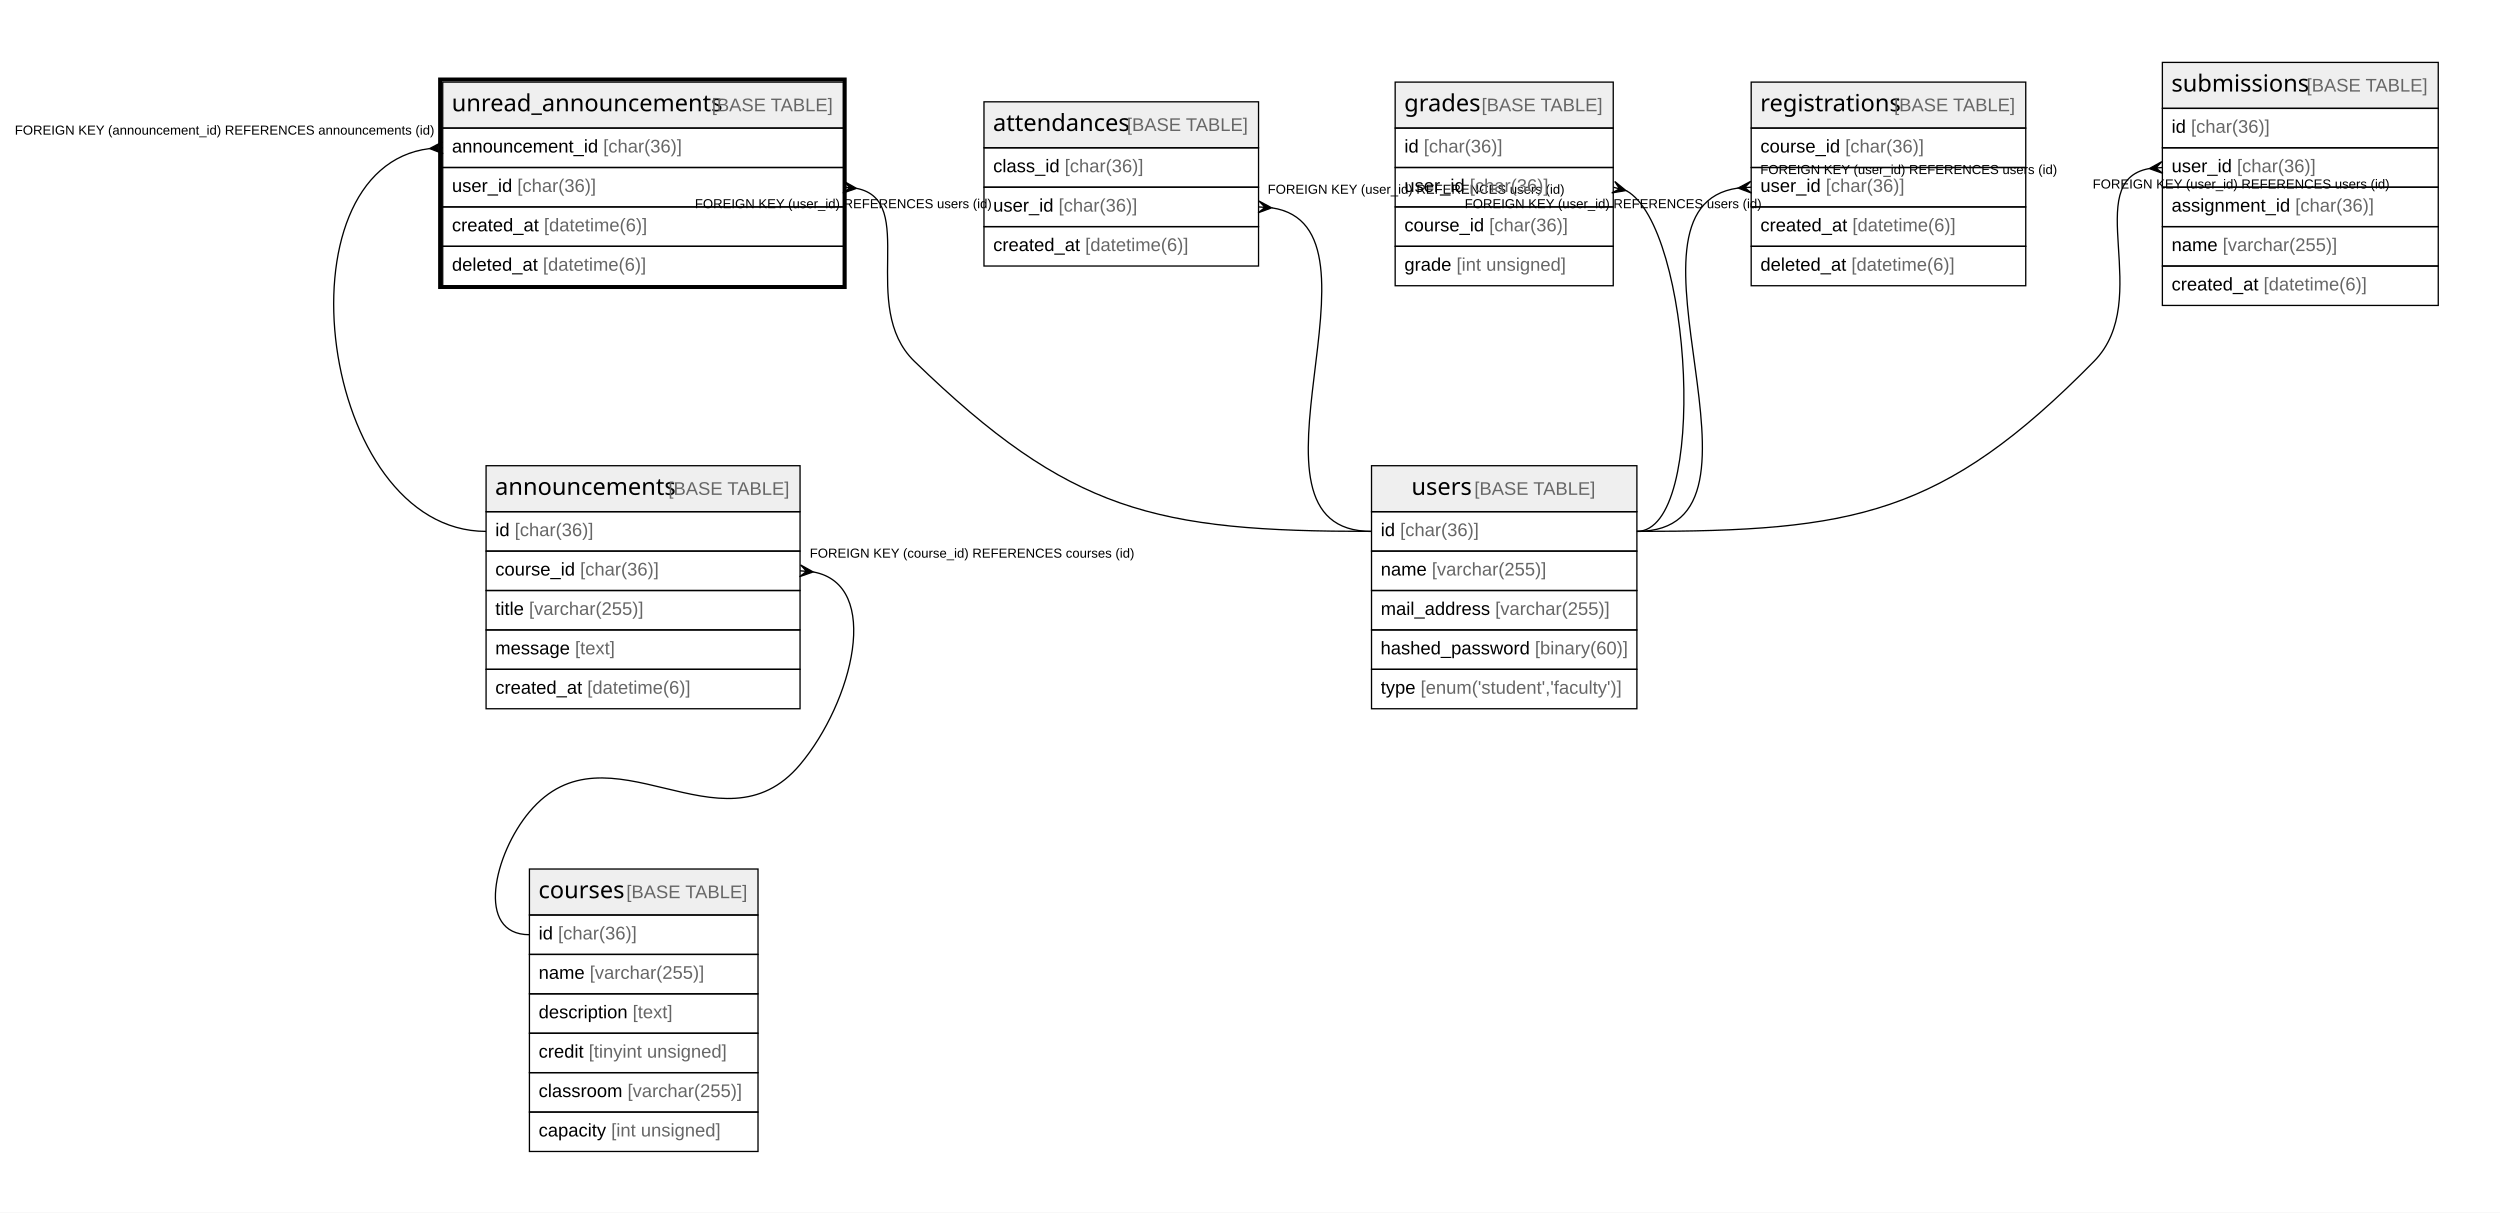
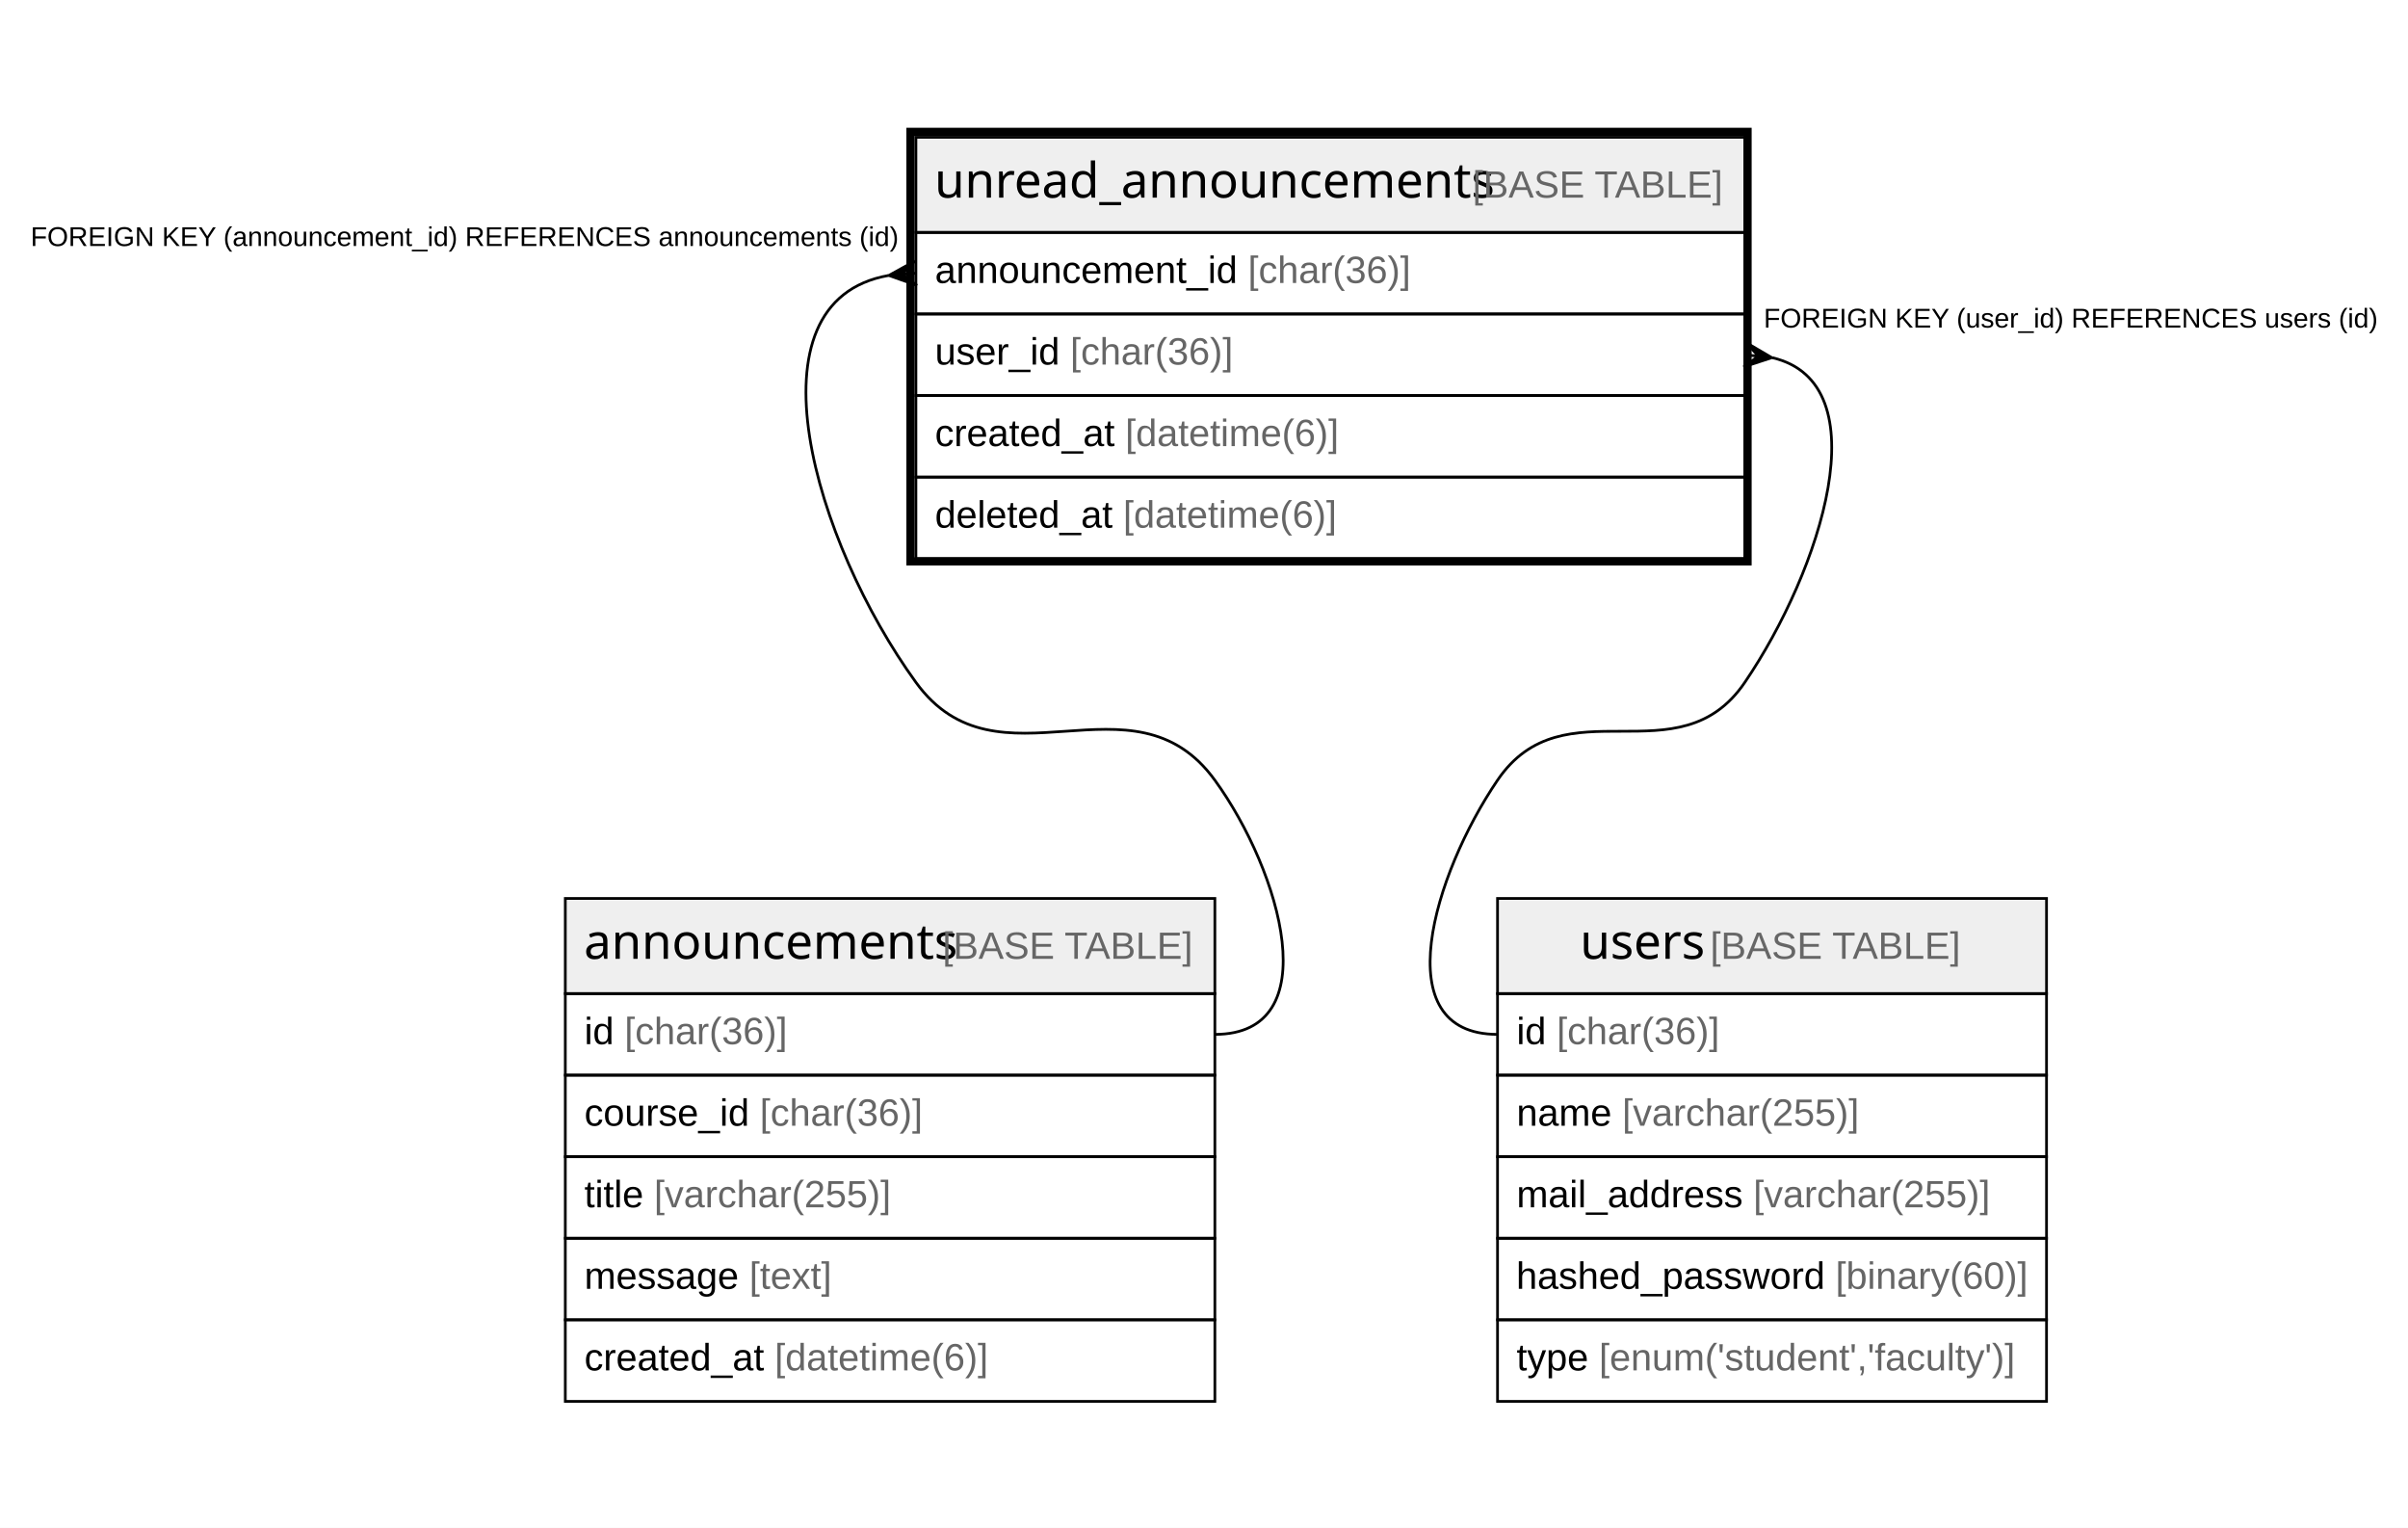
- <svg xmlns="http://www.w3.org/2000/svg" width="1903pt" height="923pt" viewBox="0.00 0.00 1903.00 923.00">
-   <g id="graph0" class="graph" transform="scale(1 1) rotate(0) translate(4 919)">
-     <polygon fill="#ffffff" stroke="transparent" points="-4,4 -4,-919 1899,-919 1899,4 -4,4" />
+ <svg xmlns="http://www.w3.org/2000/svg" width="886pt" height="562pt" viewBox="0.00 0.00 886.00 562.00">
+   <g id="graph0" class="graph" transform="scale(1 1) rotate(0) translate(4 558)">
+     <polygon fill="#ffffff" stroke="transparent" points="-4,4 -4,-558 882,-558 882,4 -4,4" />
    <g id="node1" class="node">
-       <polygon fill="#efefef" stroke="transparent" points="333,-821.5 333,-856.5 638,-856.5 638,-821.5 333,-821.5" />
-       <polygon fill="none" stroke="#000000" points="333,-821.5 333,-856.5 638,-856.5 638,-821.5 333,-821.5" />
-       <text text-anchor="start" x="339.833" y="-834.3" font-family="Arial Bold" font-size="18.00" fill="#000000">unread_announcements</text>
-       <text text-anchor="start" x="533.913" y="-834.3" font-family="Arial" font-size="14.00" fill="#000000"> </text>
-       <text text-anchor="start" x="537.803" y="-834.3" font-family="Arial" font-size="14.00" fill="#666666">[BASE TABLE]</text>
-       <polygon fill="none" stroke="#000000" points="333,-791.5 333,-821.5 638,-821.5 638,-791.5 333,-791.5" />
-       <text text-anchor="start" x="340" y="-802.9" font-family="Arial" font-size="14.00" fill="#000000">announcement_id </text>
-       <text text-anchor="start" x="455.157" y="-802.9" font-family="Arial" font-size="14.00" fill="#666666">[char(36)]</text>
-       <polygon fill="none" stroke="#000000" points="333,-761.5 333,-791.5 638,-791.5 638,-761.5 333,-761.5" />
-       <text text-anchor="start" x="340" y="-772.9" font-family="Arial" font-size="14.00" fill="#000000">user_id </text>
-       <text text-anchor="start" x="389.788" y="-772.9" font-family="Arial" font-size="14.00" fill="#666666">[char(36)]</text>
-       <polygon fill="none" stroke="#000000" points="333,-731.5 333,-761.5 638,-761.5 638,-731.5 333,-731.5" />
-       <text text-anchor="start" x="340" y="-742.9" font-family="Arial" font-size="14.00" fill="#000000">created_at </text>
-       <text text-anchor="start" x="410.028" y="-742.9" font-family="Arial" font-size="14.00" fill="#666666">[datetime(6)]</text>
-       <polygon fill="none" stroke="#000000" points="333,-701.5 333,-731.5 638,-731.5 638,-701.5 333,-701.5" />
-       <text text-anchor="start" x="340" y="-712.9" font-family="Arial" font-size="14.00" fill="#000000">deleted_at </text>
-       <text text-anchor="start" x="409.257" y="-712.9" font-family="Arial" font-size="14.00" fill="#666666">[datetime(6)]</text>
-       <polygon fill="none" stroke="#000000" stroke-width="3" points="331,-700.5 331,-858.5 639,-858.5 639,-700.5 331,-700.5" />
+       <polygon fill="#efefef" stroke="transparent" points="333,-472.5 333,-507.5 638,-507.5 638,-472.5 333,-472.5" />
+       <polygon fill="none" stroke="#000000" points="333,-472.5 333,-507.5 638,-507.5 638,-472.5 333,-472.5" />
+       <text text-anchor="start" x="339.833" y="-485.3" font-family="Arial Bold" font-size="18.00" fill="#000000">unread_announcements</text>
+       <text text-anchor="start" x="533.913" y="-485.3" font-family="Arial" font-size="14.00" fill="#000000"> </text>
+       <text text-anchor="start" x="537.803" y="-485.3" font-family="Arial" font-size="14.00" fill="#666666">[BASE TABLE]</text>
+       <polygon fill="none" stroke="#000000" points="333,-442.5 333,-472.5 638,-472.5 638,-442.5 333,-442.5" />
+       <text text-anchor="start" x="340" y="-453.9" font-family="Arial" font-size="14.00" fill="#000000">announcement_id </text>
+       <text text-anchor="start" x="455.157" y="-453.9" font-family="Arial" font-size="14.00" fill="#666666">[char(36)]</text>
+       <polygon fill="none" stroke="#000000" points="333,-412.5 333,-442.5 638,-442.5 638,-412.5 333,-412.5" />
+       <text text-anchor="start" x="340" y="-423.9" font-family="Arial" font-size="14.00" fill="#000000">user_id </text>
+       <text text-anchor="start" x="389.788" y="-423.9" font-family="Arial" font-size="14.00" fill="#666666">[char(36)]</text>
+       <polygon fill="none" stroke="#000000" points="333,-382.5 333,-412.5 638,-412.5 638,-382.5 333,-382.5" />
+       <text text-anchor="start" x="340" y="-393.9" font-family="Arial" font-size="14.00" fill="#000000">created_at </text>
+       <text text-anchor="start" x="410.028" y="-393.9" font-family="Arial" font-size="14.00" fill="#666666">[datetime(6)]</text>
+       <polygon fill="none" stroke="#000000" points="333,-352.5 333,-382.5 638,-382.5 638,-352.5 333,-352.5" />
+       <text text-anchor="start" x="340" y="-363.9" font-family="Arial" font-size="14.00" fill="#000000">deleted_at </text>
+       <text text-anchor="start" x="409.257" y="-363.9" font-family="Arial" font-size="14.00" fill="#666666">[datetime(6)]</text>
+       <polygon fill="none" stroke="#000000" stroke-width="3" points="331,-351.5 331,-509.5 639,-509.5 639,-351.5 331,-351.5" />
    </g>
    <g id="node2" class="node">
-       <polygon fill="#efefef" stroke="transparent" points="366,-529.5 366,-564.5 605,-564.5 605,-529.5 366,-529.5" />
-       <polygon fill="none" stroke="#000000" points="366,-529.5 366,-564.5 605,-564.5 605,-529.5 366,-529.5" />
-       <text text-anchor="start" x="372.848" y="-542.3" font-family="Arial Bold" font-size="18.00" fill="#000000">announcements</text>
-       <text text-anchor="start" x="500.898" y="-542.3" font-family="Arial" font-size="14.00" fill="#000000"> </text>
-       <text text-anchor="start" x="504.789" y="-542.3" font-family="Arial" font-size="14.00" fill="#666666">[BASE TABLE]</text>
-       <polygon fill="none" stroke="#000000" points="366,-499.5 366,-529.5 605,-529.5 605,-499.5 366,-499.5" />
-       <text text-anchor="start" x="373" y="-510.9" font-family="Arial" font-size="14.00" fill="#000000">id </text>
-       <text text-anchor="start" x="387.78" y="-510.9" font-family="Arial" font-size="14.00" fill="#666666">[char(36)]</text>
-       <polygon fill="none" stroke="#000000" points="366,-469.5 366,-499.5 605,-499.5 605,-469.5 366,-469.5" />
-       <text text-anchor="start" x="373" y="-480.9" font-family="Arial" font-size="14.00" fill="#000000">course_id </text>
-       <text text-anchor="start" x="437.571" y="-480.9" font-family="Arial" font-size="14.00" fill="#666666">[char(36)]</text>
-       <polygon fill="none" stroke="#000000" points="366,-439.5 366,-469.5 605,-469.5 605,-439.5 366,-439.5" />
-       <text text-anchor="start" x="373" y="-450.9" font-family="Arial" font-size="14.00" fill="#000000">title </text>
-       <text text-anchor="start" x="398.668" y="-450.9" font-family="Arial" font-size="14.00" fill="#666666">[varchar(255)]</text>
-       <polygon fill="none" stroke="#000000" points="366,-409.5 366,-439.5 605,-439.5 605,-409.5 366,-409.5" />
-       <text text-anchor="start" x="373" y="-420.9" font-family="Arial" font-size="14.00" fill="#000000">message </text>
-       <text text-anchor="start" x="433.682" y="-420.9" font-family="Arial" font-size="14.00" fill="#666666">[text]</text>
-       <polygon fill="none" stroke="#000000" points="366,-379.5 366,-409.5 605,-409.5 605,-379.5 366,-379.5" />
-       <text text-anchor="start" x="373" y="-390.9" font-family="Arial" font-size="14.00" fill="#000000">created_at </text>
-       <text text-anchor="start" x="443.028" y="-390.9" font-family="Arial" font-size="14.00" fill="#666666">[datetime(6)]</text>
+       <polygon fill="#efefef" stroke="transparent" points="204,-192.5 204,-227.5 443,-227.5 443,-192.5 204,-192.5" />
+       <polygon fill="none" stroke="#000000" points="204,-192.5 204,-227.5 443,-227.5 443,-192.5 204,-192.5" />
+       <text text-anchor="start" x="210.848" y="-205.3" font-family="Arial Bold" font-size="18.00" fill="#000000">announcements</text>
+       <text text-anchor="start" x="338.898" y="-205.3" font-family="Arial" font-size="14.00" fill="#000000"> </text>
+       <text text-anchor="start" x="342.789" y="-205.3" font-family="Arial" font-size="14.00" fill="#666666">[BASE TABLE]</text>
+       <polygon fill="none" stroke="#000000" points="204,-162.5 204,-192.5 443,-192.5 443,-162.5 204,-162.5" />
+       <text text-anchor="start" x="211" y="-173.9" font-family="Arial" font-size="14.00" fill="#000000">id </text>
+       <text text-anchor="start" x="225.78" y="-173.9" font-family="Arial" font-size="14.00" fill="#666666">[char(36)]</text>
+       <polygon fill="none" stroke="#000000" points="204,-132.5 204,-162.5 443,-162.5 443,-132.5 204,-132.5" />
+       <text text-anchor="start" x="211" y="-143.9" font-family="Arial" font-size="14.00" fill="#000000">course_id </text>
+       <text text-anchor="start" x="275.571" y="-143.9" font-family="Arial" font-size="14.00" fill="#666666">[char(36)]</text>
+       <polygon fill="none" stroke="#000000" points="204,-102.5 204,-132.5 443,-132.5 443,-102.5 204,-102.5" />
+       <text text-anchor="start" x="211" y="-113.9" font-family="Arial" font-size="14.00" fill="#000000">title </text>
+       <text text-anchor="start" x="236.668" y="-113.9" font-family="Arial" font-size="14.00" fill="#666666">[varchar(255)]</text>
+       <polygon fill="none" stroke="#000000" points="204,-72.5 204,-102.5 443,-102.5 443,-72.5 204,-72.5" />
+       <text text-anchor="start" x="211" y="-83.9" font-family="Arial" font-size="14.00" fill="#000000">message </text>
+       <text text-anchor="start" x="271.682" y="-83.9" font-family="Arial" font-size="14.00" fill="#666666">[text]</text>
+       <polygon fill="none" stroke="#000000" points="204,-42.5 204,-72.5 443,-72.5 443,-42.5 204,-42.5" />
+       <text text-anchor="start" x="211" y="-53.9" font-family="Arial" font-size="14.00" fill="#000000">created_at </text>
+       <text text-anchor="start" x="281.028" y="-53.9" font-family="Arial" font-size="14.00" fill="#666666">[datetime(6)]</text>
    </g>
    <g id="edge1" class="edge">
-       <path fill="none" stroke="#000000" d="M323.009,-805.902C204.204,-791.305 238.84,-514.5 366,-514.5" />
-       <polygon fill="#000000" stroke="#000000" points="323.018,-805.902 332.731,-810.992 328.009,-806.201 333,-806.5 333,-806.5 333,-806.5 328.009,-806.201 333.269,-802.008 323.018,-805.902 323.018,-805.902" />
-       <text text-anchor="start" x="7.253" y="-816.5" font-family="Arial" font-size="10.00" fill="#000000">FOREIGN KEY (announcement_id) REFERENCES announcements (id)</text>
-     </g>
-     <g id="node4" class="node">
-       <polygon fill="#efefef" stroke="transparent" points="1040,-529.5 1040,-564.5 1242,-564.5 1242,-529.5 1040,-529.5" />
-       <polygon fill="none" stroke="#000000" points="1040,-529.5 1040,-564.5 1242,-564.5 1242,-529.5 1040,-529.5" />
-       <text text-anchor="start" x="1070.371" y="-542.3" font-family="Arial Bold" font-size="18.00" fill="#000000">users</text>
-       <text text-anchor="start" x="1114.375" y="-542.3" font-family="Arial" font-size="14.00" fill="#000000"> </text>
-       <text text-anchor="start" x="1118.266" y="-542.3" font-family="Arial" font-size="14.00" fill="#666666">[BASE TABLE]</text>
-       <polygon fill="none" stroke="#000000" points="1040,-499.5 1040,-529.5 1242,-529.5 1242,-499.5 1040,-499.5" />
-       <text text-anchor="start" x="1047" y="-510.9" font-family="Arial" font-size="14.00" fill="#000000">id </text>
-       <text text-anchor="start" x="1061.78" y="-510.9" font-family="Arial" font-size="14.00" fill="#666666">[char(36)]</text>
-       <polygon fill="none" stroke="#000000" points="1040,-469.5 1040,-499.5 1242,-499.5 1242,-469.5 1040,-469.5" />
-       <text text-anchor="start" x="1047" y="-480.9" font-family="Arial" font-size="14.00" fill="#000000">name </text>
-       <text text-anchor="start" x="1085.899" y="-480.9" font-family="Arial" font-size="14.00" fill="#666666">[varchar(255)]</text>
-       <polygon fill="none" stroke="#000000" points="1040,-439.5 1040,-469.5 1242,-469.5 1242,-439.5 1040,-439.5" />
-       <text text-anchor="start" x="1047" y="-450.9" font-family="Arial" font-size="14.00" fill="#000000">mail_address </text>
-       <text text-anchor="start" x="1134.121" y="-450.9" font-family="Arial" font-size="14.00" fill="#666666">[varchar(255)]</text>
-       <polygon fill="none" stroke="#000000" points="1040,-409.5 1040,-439.5 1242,-439.5 1242,-409.5 1040,-409.5" />
-       <text text-anchor="start" x="1046.867" y="-420.9" font-family="Arial" font-size="14.00" fill="#000000">hashed_password </text>
-       <text text-anchor="start" x="1164.351" y="-420.9" font-family="Arial" font-size="14.00" fill="#666666">[binary(60)]</text>
-       <polygon fill="none" stroke="#000000" points="1040,-379.5 1040,-409.5 1242,-409.5 1242,-379.5 1040,-379.5" />
-       <text text-anchor="start" x="1047" y="-390.9" font-family="Arial" font-size="14.00" fill="#000000">type </text>
-       <text text-anchor="start" x="1077.346" y="-390.9" font-family="Arial" font-size="14.00" fill="#666666">[enum('student','faculty')]</text>
-     </g>
-     <g id="edge3" class="edge">
-       <path fill="none" stroke="#000000" d="M647.999,-775.618C695.464,-766.311 649.023,-685.676 692,-644 810.473,-529.115 874.971,-514.5 1040,-514.5" />
-       <polygon fill="#000000" stroke="#000000" points="647.961,-775.621 637.605,-772.017 642.981,-776.061 638,-776.5 638,-776.5 638,-776.5 642.981,-776.061 638.395,-780.983 647.961,-775.621 647.961,-775.621" />
-       <text text-anchor="start" x="524.945" y="-760.5" font-family="Arial" font-size="10.00" fill="#000000">FOREIGN KEY (user_id) REFERENCES users (id)</text>
+       <path fill="none" stroke="#000000" d="M322.861,-456.658C269.168,-447.089 295.888,-358.194 333,-307 363.192,-265.352 412.808,-312.648 443,-271 467.39,-237.355 484.556,-177.5 443,-177.5" />
+       <polygon fill="#000000" stroke="#000000" points="323.034,-456.673 332.628,-461.985 328.017,-457.086 333,-457.5 333,-457.5 333,-457.5 328.017,-457.086 333.372,-453.015 323.034,-456.673 323.034,-456.673" />
+       <text text-anchor="start" x="7.253" y="-467.5" font-family="Arial" font-size="10.00" fill="#000000">FOREIGN KEY (announcement_id) REFERENCES announcements (id)</text>
    </g>
    <g id="node3" class="node">
-       <polygon fill="#efefef" stroke="transparent" points="399,-222.5 399,-257.5 573,-257.5 573,-222.5 399,-222.5" />
-       <polygon fill="none" stroke="#000000" points="399,-222.5 399,-257.5 573,-257.5 573,-222.5 399,-222.5" />
-       <text text-anchor="start" x="405.868" y="-235.3" font-family="Arial Bold" font-size="18.00" fill="#000000">courses</text>
-       <text text-anchor="start" x="468.878" y="-235.3" font-family="Arial" font-size="14.00" fill="#000000"> </text>
-       <text text-anchor="start" x="472.769" y="-235.3" font-family="Arial" font-size="14.00" fill="#666666">[BASE TABLE]</text>
-       <polygon fill="none" stroke="#000000" points="399,-192.5 399,-222.5 573,-222.5 573,-192.5 399,-192.5" />
-       <text text-anchor="start" x="406" y="-203.9" font-family="Arial" font-size="14.00" fill="#000000">id </text>
-       <text text-anchor="start" x="420.78" y="-203.9" font-family="Arial" font-size="14.00" fill="#666666">[char(36)]</text>
-       <polygon fill="none" stroke="#000000" points="399,-162.5 399,-192.5 573,-192.5 573,-162.5 399,-162.5" />
-       <text text-anchor="start" x="406" y="-173.9" font-family="Arial" font-size="14.00" fill="#000000">name </text>
-       <text text-anchor="start" x="444.899" y="-173.9" font-family="Arial" font-size="14.00" fill="#666666">[varchar(255)]</text>
-       <polygon fill="none" stroke="#000000" points="399,-132.5 399,-162.5 573,-162.5 573,-132.5 399,-132.5" />
-       <text text-anchor="start" x="406" y="-143.9" font-family="Arial" font-size="14.00" fill="#000000">description </text>
-       <text text-anchor="start" x="477.568" y="-143.9" font-family="Arial" font-size="14.00" fill="#666666">[text]</text>
-       <polygon fill="none" stroke="#000000" points="399,-102.5 399,-132.5 573,-132.5 573,-102.5 399,-102.5" />
-       <text text-anchor="start" x="406" y="-113.9" font-family="Arial" font-size="14.00" fill="#000000">credit </text>
-       <text text-anchor="start" x="444.114" y="-113.9" font-family="Arial" font-size="14.00" fill="#666666">[tinyint unsigned]</text>
-       <polygon fill="none" stroke="#000000" points="399,-72.5 399,-102.5 573,-102.5 573,-72.5 399,-72.5" />
-       <text text-anchor="start" x="406" y="-83.9" font-family="Arial" font-size="14.00" fill="#000000">classroom </text>
-       <text text-anchor="start" x="473.666" y="-83.9" font-family="Arial" font-size="14.00" fill="#666666">[varchar(255)]</text>
-       <polygon fill="none" stroke="#000000" points="399,-42.5 399,-72.5 573,-72.5 573,-42.5 399,-42.5" />
-       <text text-anchor="start" x="406" y="-53.9" font-family="Arial" font-size="14.00" fill="#000000">capacity </text>
-       <text text-anchor="start" x="461.236" y="-53.9" font-family="Arial" font-size="14.00" fill="#666666">[int unsigned]</text>
+       <polygon fill="#efefef" stroke="transparent" points="547,-192.5 547,-227.5 749,-227.5 749,-192.5 547,-192.5" />
+       <polygon fill="none" stroke="#000000" points="547,-192.5 547,-227.5 749,-227.5 749,-192.5 547,-192.5" />
+       <text text-anchor="start" x="577.371" y="-205.3" font-family="Arial Bold" font-size="18.00" fill="#000000">users</text>
+       <text text-anchor="start" x="621.375" y="-205.3" font-family="Arial" font-size="14.00" fill="#000000"> </text>
+       <text text-anchor="start" x="625.266" y="-205.3" font-family="Arial" font-size="14.00" fill="#666666">[BASE TABLE]</text>
+       <polygon fill="none" stroke="#000000" points="547,-162.5 547,-192.5 749,-192.5 749,-162.5 547,-162.5" />
+       <text text-anchor="start" x="554" y="-173.9" font-family="Arial" font-size="14.00" fill="#000000">id </text>
+       <text text-anchor="start" x="568.78" y="-173.9" font-family="Arial" font-size="14.00" fill="#666666">[char(36)]</text>
+       <polygon fill="none" stroke="#000000" points="547,-132.5 547,-162.5 749,-162.5 749,-132.5 547,-132.5" />
+       <text text-anchor="start" x="554" y="-143.9" font-family="Arial" font-size="14.00" fill="#000000">name </text>
+       <text text-anchor="start" x="592.899" y="-143.9" font-family="Arial" font-size="14.00" fill="#666666">[varchar(255)]</text>
+       <polygon fill="none" stroke="#000000" points="547,-102.5 547,-132.5 749,-132.5 749,-102.5 547,-102.5" />
+       <text text-anchor="start" x="554" y="-113.9" font-family="Arial" font-size="14.00" fill="#000000">mail_address </text>
+       <text text-anchor="start" x="641.121" y="-113.9" font-family="Arial" font-size="14.00" fill="#666666">[varchar(255)]</text>
+       <polygon fill="none" stroke="#000000" points="547,-72.5 547,-102.5 749,-102.5 749,-72.5 547,-72.5" />
+       <text text-anchor="start" x="553.867" y="-83.9" font-family="Arial" font-size="14.00" fill="#000000">hashed_password </text>
+       <text text-anchor="start" x="671.351" y="-83.9" font-family="Arial" font-size="14.00" fill="#666666">[binary(60)]</text>
+       <polygon fill="none" stroke="#000000" points="547,-42.5 547,-72.5 749,-72.5 749,-42.5 547,-42.5" />
+       <text text-anchor="start" x="554" y="-53.9" font-family="Arial" font-size="14.00" fill="#000000">type </text>
+       <text text-anchor="start" x="584.346" y="-53.9" font-family="Arial" font-size="14.00" fill="#666666">[enum('student','faculty')]</text>
    </g>
    <g id="edge2" class="edge">
-       <path fill="none" stroke="#000000" d="M614.969,-483.651C667.942,-473.997 644.87,-384.442 605,-337 545.203,-265.847 458.797,-372.153 399,-301 372.264,-269.187 357.444,-207.5 399,-207.5" />
-       <polygon fill="#000000" stroke="#000000" points="614.964,-483.651 604.618,-480.016 609.982,-484.075 605,-484.5 605,-484.5 605,-484.5 609.982,-484.075 605.382,-488.984 614.964,-483.651 614.964,-483.651" />
-       <text text-anchor="start" x="612.386" y="-494.5" font-family="Arial" font-size="10.00" fill="#000000">FOREIGN KEY (course_id) REFERENCES courses (id)</text>
-     </g>
-     <g id="node5" class="node">
-       <polygon fill="#efefef" stroke="transparent" points="745,-806.5 745,-841.5 954,-841.5 954,-806.5 745,-806.5" />
-       <polygon fill="none" stroke="#000000" points="745,-806.5 745,-841.5 954,-841.5 954,-806.5 745,-806.5" />
-       <text text-anchor="start" x="751.849" y="-819.3" font-family="Arial Bold" font-size="18.00" fill="#000000">attendances</text>
-       <text text-anchor="start" x="849.897" y="-819.3" font-family="Arial" font-size="14.00" fill="#000000"> </text>
-       <text text-anchor="start" x="853.788" y="-819.3" font-family="Arial" font-size="14.00" fill="#666666">[BASE TABLE]</text>
-       <polygon fill="none" stroke="#000000" points="745,-776.5 745,-806.5 954,-806.5 954,-776.5 745,-776.5" />
-       <text text-anchor="start" x="752" y="-787.9" font-family="Arial" font-size="14.00" fill="#000000">class_id </text>
-       <text text-anchor="start" x="806.452" y="-787.9" font-family="Arial" font-size="14.00" fill="#666666">[char(36)]</text>
-       <polygon fill="none" stroke="#000000" points="745,-746.5 745,-776.5 954,-776.5 954,-746.5 745,-746.5" />
-       <text text-anchor="start" x="752" y="-757.9" font-family="Arial" font-size="14.00" fill="#000000">user_id </text>
-       <text text-anchor="start" x="801.788" y="-757.9" font-family="Arial" font-size="14.00" fill="#666666">[char(36)]</text>
-       <polygon fill="none" stroke="#000000" points="745,-716.5 745,-746.5 954,-746.5 954,-716.5 745,-716.5" />
-       <text text-anchor="start" x="752" y="-727.9" font-family="Arial" font-size="14.00" fill="#000000">created_at </text>
-       <text text-anchor="start" x="822.028" y="-727.9" font-family="Arial" font-size="14.00" fill="#666666">[datetime(6)]</text>
-     </g>
-     <g id="edge4" class="edge">
-       <path fill="none" stroke="#000000" d="M964.144,-760.791C1061.343,-746.304 927.391,-514.5 1040,-514.5" />
-       <polygon fill="#000000" stroke="#000000" points="963.976,-760.803 953.686,-757.011 958.988,-761.152 954,-761.5 954,-761.5 954,-761.5 958.988,-761.152 954.314,-765.989 963.976,-760.803 963.976,-760.803" />
-       <text text-anchor="start" x="960.945" y="-771.5" font-family="Arial" font-size="10.00" fill="#000000">FOREIGN KEY (user_id) REFERENCES users (id)</text>
-     </g>
-     <g id="node6" class="node">
-       <polygon fill="#efefef" stroke="transparent" points="1058,-821.5 1058,-856.5 1224,-856.5 1224,-821.5 1058,-821.5" />
-       <polygon fill="none" stroke="#000000" points="1058,-821.5 1058,-856.5 1224,-856.5 1224,-821.5 1058,-821.5" />
-       <text text-anchor="start" x="1064.865" y="-834.3" font-family="Arial Bold" font-size="18.00" fill="#000000">grades</text>
-       <text text-anchor="start" x="1119.882" y="-834.3" font-family="Arial" font-size="14.00" fill="#000000"> </text>
-       <text text-anchor="start" x="1123.772" y="-834.3" font-family="Arial" font-size="14.00" fill="#666666">[BASE TABLE]</text>
-       <polygon fill="none" stroke="#000000" points="1058,-791.5 1058,-821.5 1224,-821.5 1224,-791.5 1058,-791.5" />
-       <text text-anchor="start" x="1065" y="-802.9" font-family="Arial" font-size="14.00" fill="#000000">id </text>
-       <text text-anchor="start" x="1079.78" y="-802.9" font-family="Arial" font-size="14.00" fill="#666666">[char(36)]</text>
-       <polygon fill="none" stroke="#000000" points="1058,-761.5 1058,-791.5 1224,-791.5 1224,-761.5 1058,-761.5" />
-       <text text-anchor="start" x="1065" y="-772.9" font-family="Arial" font-size="14.00" fill="#000000">user_id </text>
-       <text text-anchor="start" x="1114.788" y="-772.9" font-family="Arial" font-size="14.00" fill="#666666">[char(36)]</text>
-       <polygon fill="none" stroke="#000000" points="1058,-731.5 1058,-761.5 1224,-761.5 1224,-731.5 1058,-731.5" />
-       <text text-anchor="start" x="1065" y="-742.9" font-family="Arial" font-size="14.00" fill="#000000">course_id </text>
-       <text text-anchor="start" x="1129.571" y="-742.9" font-family="Arial" font-size="14.00" fill="#666666">[char(36)]</text>
-       <polygon fill="none" stroke="#000000" points="1058,-701.5 1058,-731.5 1224,-731.5 1224,-701.5 1058,-701.5" />
-       <text text-anchor="start" x="1065" y="-712.9" font-family="Arial" font-size="14.00" fill="#000000">grade </text>
-       <text text-anchor="start" x="1104.682" y="-712.9" font-family="Arial" font-size="14.00" fill="#666666">[int unsigned]</text>
-     </g>
-     <g id="edge5" class="edge">
-       <path fill="none" stroke="#000000" d="M1233.836,-773.907C1284.207,-746.696 1296.94,-514.5 1242,-514.5" />
-       <polygon fill="#000000" stroke="#000000" points="1233.67,-773.951 1222.853,-772.149 1228.835,-775.225 1224,-776.5 1224,-776.5 1224,-776.5 1228.835,-775.225 1225.147,-780.851 1233.67,-773.951 1233.67,-773.951" />
-       <text text-anchor="start" x="1110.945" y="-760.5" font-family="Arial" font-size="10.00" fill="#000000">FOREIGN KEY (user_id) REFERENCES users (id)</text>
-     </g>
-     <g id="node7" class="node">
-       <polygon fill="#efefef" stroke="transparent" points="1329,-821.5 1329,-856.5 1538,-856.5 1538,-821.5 1329,-821.5" />
-       <polygon fill="none" stroke="#000000" points="1329,-821.5 1329,-856.5 1538,-856.5 1538,-821.5 1329,-821.5" />
-       <text text-anchor="start" x="1335.869" y="-834.3" font-family="Arial Bold" font-size="18.00" fill="#000000">registrations</text>
-       <text text-anchor="start" x="1433.877" y="-834.3" font-family="Arial" font-size="14.00" fill="#000000"> </text>
-       <text text-anchor="start" x="1437.768" y="-834.3" font-family="Arial" font-size="14.00" fill="#666666">[BASE TABLE]</text>
-       <polygon fill="none" stroke="#000000" points="1329,-791.5 1329,-821.5 1538,-821.5 1538,-791.5 1329,-791.5" />
-       <text text-anchor="start" x="1336" y="-802.9" font-family="Arial" font-size="14.00" fill="#000000">course_id </text>
-       <text text-anchor="start" x="1400.571" y="-802.9" font-family="Arial" font-size="14.00" fill="#666666">[char(36)]</text>
-       <polygon fill="none" stroke="#000000" points="1329,-761.5 1329,-791.5 1538,-791.5 1538,-761.5 1329,-761.5" />
-       <text text-anchor="start" x="1336" y="-772.9" font-family="Arial" font-size="14.00" fill="#000000">user_id </text>
-       <text text-anchor="start" x="1385.788" y="-772.9" font-family="Arial" font-size="14.00" fill="#666666">[char(36)]</text>
-       <polygon fill="none" stroke="#000000" points="1329,-731.5 1329,-761.5 1538,-761.5 1538,-731.5 1329,-731.5" />
-       <text text-anchor="start" x="1336" y="-742.9" font-family="Arial" font-size="14.00" fill="#000000">created_at </text>
-       <text text-anchor="start" x="1406.028" y="-742.9" font-family="Arial" font-size="14.00" fill="#666666">[datetime(6)]</text>
-       <polygon fill="none" stroke="#000000" points="1329,-701.5 1329,-731.5 1538,-731.5 1538,-701.5 1329,-701.5" />
-       <text text-anchor="start" x="1336" y="-712.9" font-family="Arial" font-size="14.00" fill="#000000">deleted_at </text>
-       <text text-anchor="start" x="1405.257" y="-712.9" font-family="Arial" font-size="14.00" fill="#666666">[datetime(6)]</text>
-     </g>
-     <g id="edge6" class="edge">
-       <path fill="none" stroke="#000000" d="M1318.926,-775.838C1215.343,-761.373 1361.102,-514.5 1242,-514.5" />
-       <polygon fill="#000000" stroke="#000000" points="1319.022,-775.845 1328.705,-780.99 1324.011,-776.172 1329,-776.5 1329,-776.5 1329,-776.5 1324.011,-776.172 1329.295,-772.01 1319.022,-775.845 1319.022,-775.845" />
-       <text text-anchor="start" x="1335.945" y="-786.5" font-family="Arial" font-size="10.00" fill="#000000">FOREIGN KEY (user_id) REFERENCES users (id)</text>
-     </g>
-     <g id="node8" class="node">
-       <polygon fill="#efefef" stroke="transparent" points="1642,-836.5 1642,-871.5 1852,-871.5 1852,-836.5 1642,-836.5" />
-       <polygon fill="none" stroke="#000000" points="1642,-836.5 1642,-871.5 1852,-871.5 1852,-836.5 1642,-836.5" />
-       <text text-anchor="start" x="1648.87" y="-849.3" font-family="Arial Bold" font-size="18.00" fill="#000000">submissions</text>
-       <text text-anchor="start" x="1747.876" y="-849.3" font-family="Arial" font-size="14.00" fill="#000000"> </text>
-       <text text-anchor="start" x="1751.766" y="-849.3" font-family="Arial" font-size="14.00" fill="#666666">[BASE TABLE]</text>
-       <polygon fill="none" stroke="#000000" points="1642,-806.5 1642,-836.5 1852,-836.5 1852,-806.5 1642,-806.5" />
-       <text text-anchor="start" x="1649" y="-817.9" font-family="Arial" font-size="14.00" fill="#000000">id </text>
-       <text text-anchor="start" x="1663.78" y="-817.9" font-family="Arial" font-size="14.00" fill="#666666">[char(36)]</text>
-       <polygon fill="none" stroke="#000000" points="1642,-776.5 1642,-806.5 1852,-806.5 1852,-776.5 1642,-776.5" />
-       <text text-anchor="start" x="1649" y="-787.9" font-family="Arial" font-size="14.00" fill="#000000">user_id </text>
-       <text text-anchor="start" x="1698.788" y="-787.9" font-family="Arial" font-size="14.00" fill="#666666">[char(36)]</text>
-       <polygon fill="none" stroke="#000000" points="1642,-746.5 1642,-776.5 1852,-776.5 1852,-746.5 1642,-746.5" />
-       <text text-anchor="start" x="1649" y="-757.9" font-family="Arial" font-size="14.00" fill="#000000">assignment_id </text>
-       <text text-anchor="start" x="1743.133" y="-757.9" font-family="Arial" font-size="14.00" fill="#666666">[char(36)]</text>
-       <polygon fill="none" stroke="#000000" points="1642,-716.5 1642,-746.5 1852,-746.5 1852,-716.5 1642,-716.5" />
-       <text text-anchor="start" x="1649" y="-727.9" font-family="Arial" font-size="14.00" fill="#000000">name </text>
-       <text text-anchor="start" x="1687.899" y="-727.9" font-family="Arial" font-size="14.00" fill="#666666">[varchar(255)]</text>
-       <polygon fill="none" stroke="#000000" points="1642,-686.5 1642,-716.5 1852,-716.5 1852,-686.5 1642,-686.5" />
-       <text text-anchor="start" x="1649" y="-697.9" font-family="Arial" font-size="14.00" fill="#000000">created_at </text>
-       <text text-anchor="start" x="1719.028" y="-697.9" font-family="Arial" font-size="14.00" fill="#666666">[datetime(6)]</text>
-     </g>
-     <g id="edge7" class="edge">
-       <path fill="none" stroke="#000000" d="M1631.773,-790.645C1579.39,-780.934 1636.059,-690.864 1590,-644 1474.322,-526.302 1407.028,-514.5 1242,-514.5" />
-       <polygon fill="#000000" stroke="#000000" points="1632.035,-790.667 1641.625,-795.984 1637.017,-791.084 1642,-791.5 1642,-791.5 1642,-791.5 1637.017,-791.084 1642.375,-787.016 1632.035,-790.667 1632.035,-790.667" />
-       <text text-anchor="start" x="1588.945" y="-775.5" font-family="Arial" font-size="10.00" fill="#000000">FOREIGN KEY (user_id) REFERENCES users (id)</text>
+       <path fill="none" stroke="#000000" d="M648.179,-426.407C688.225,-416.941 665.992,-348.176 638,-307 613.548,-271.03 571.452,-306.97 547,-271 523.638,-236.633 505.444,-177.5 547,-177.5" />
+       <polygon fill="#000000" stroke="#000000" points="647.943,-426.433 637.52,-423.026 642.971,-426.966 638,-427.5 638,-427.5 638,-427.5 642.971,-426.966 638.48,-431.974 647.943,-426.433 647.943,-426.433" />
+       <text text-anchor="start" x="644.945" y="-437.5" font-family="Arial" font-size="10.00" fill="#000000">FOREIGN KEY (user_id) REFERENCES users (id)</text>
    </g>
  </g>
</svg>
